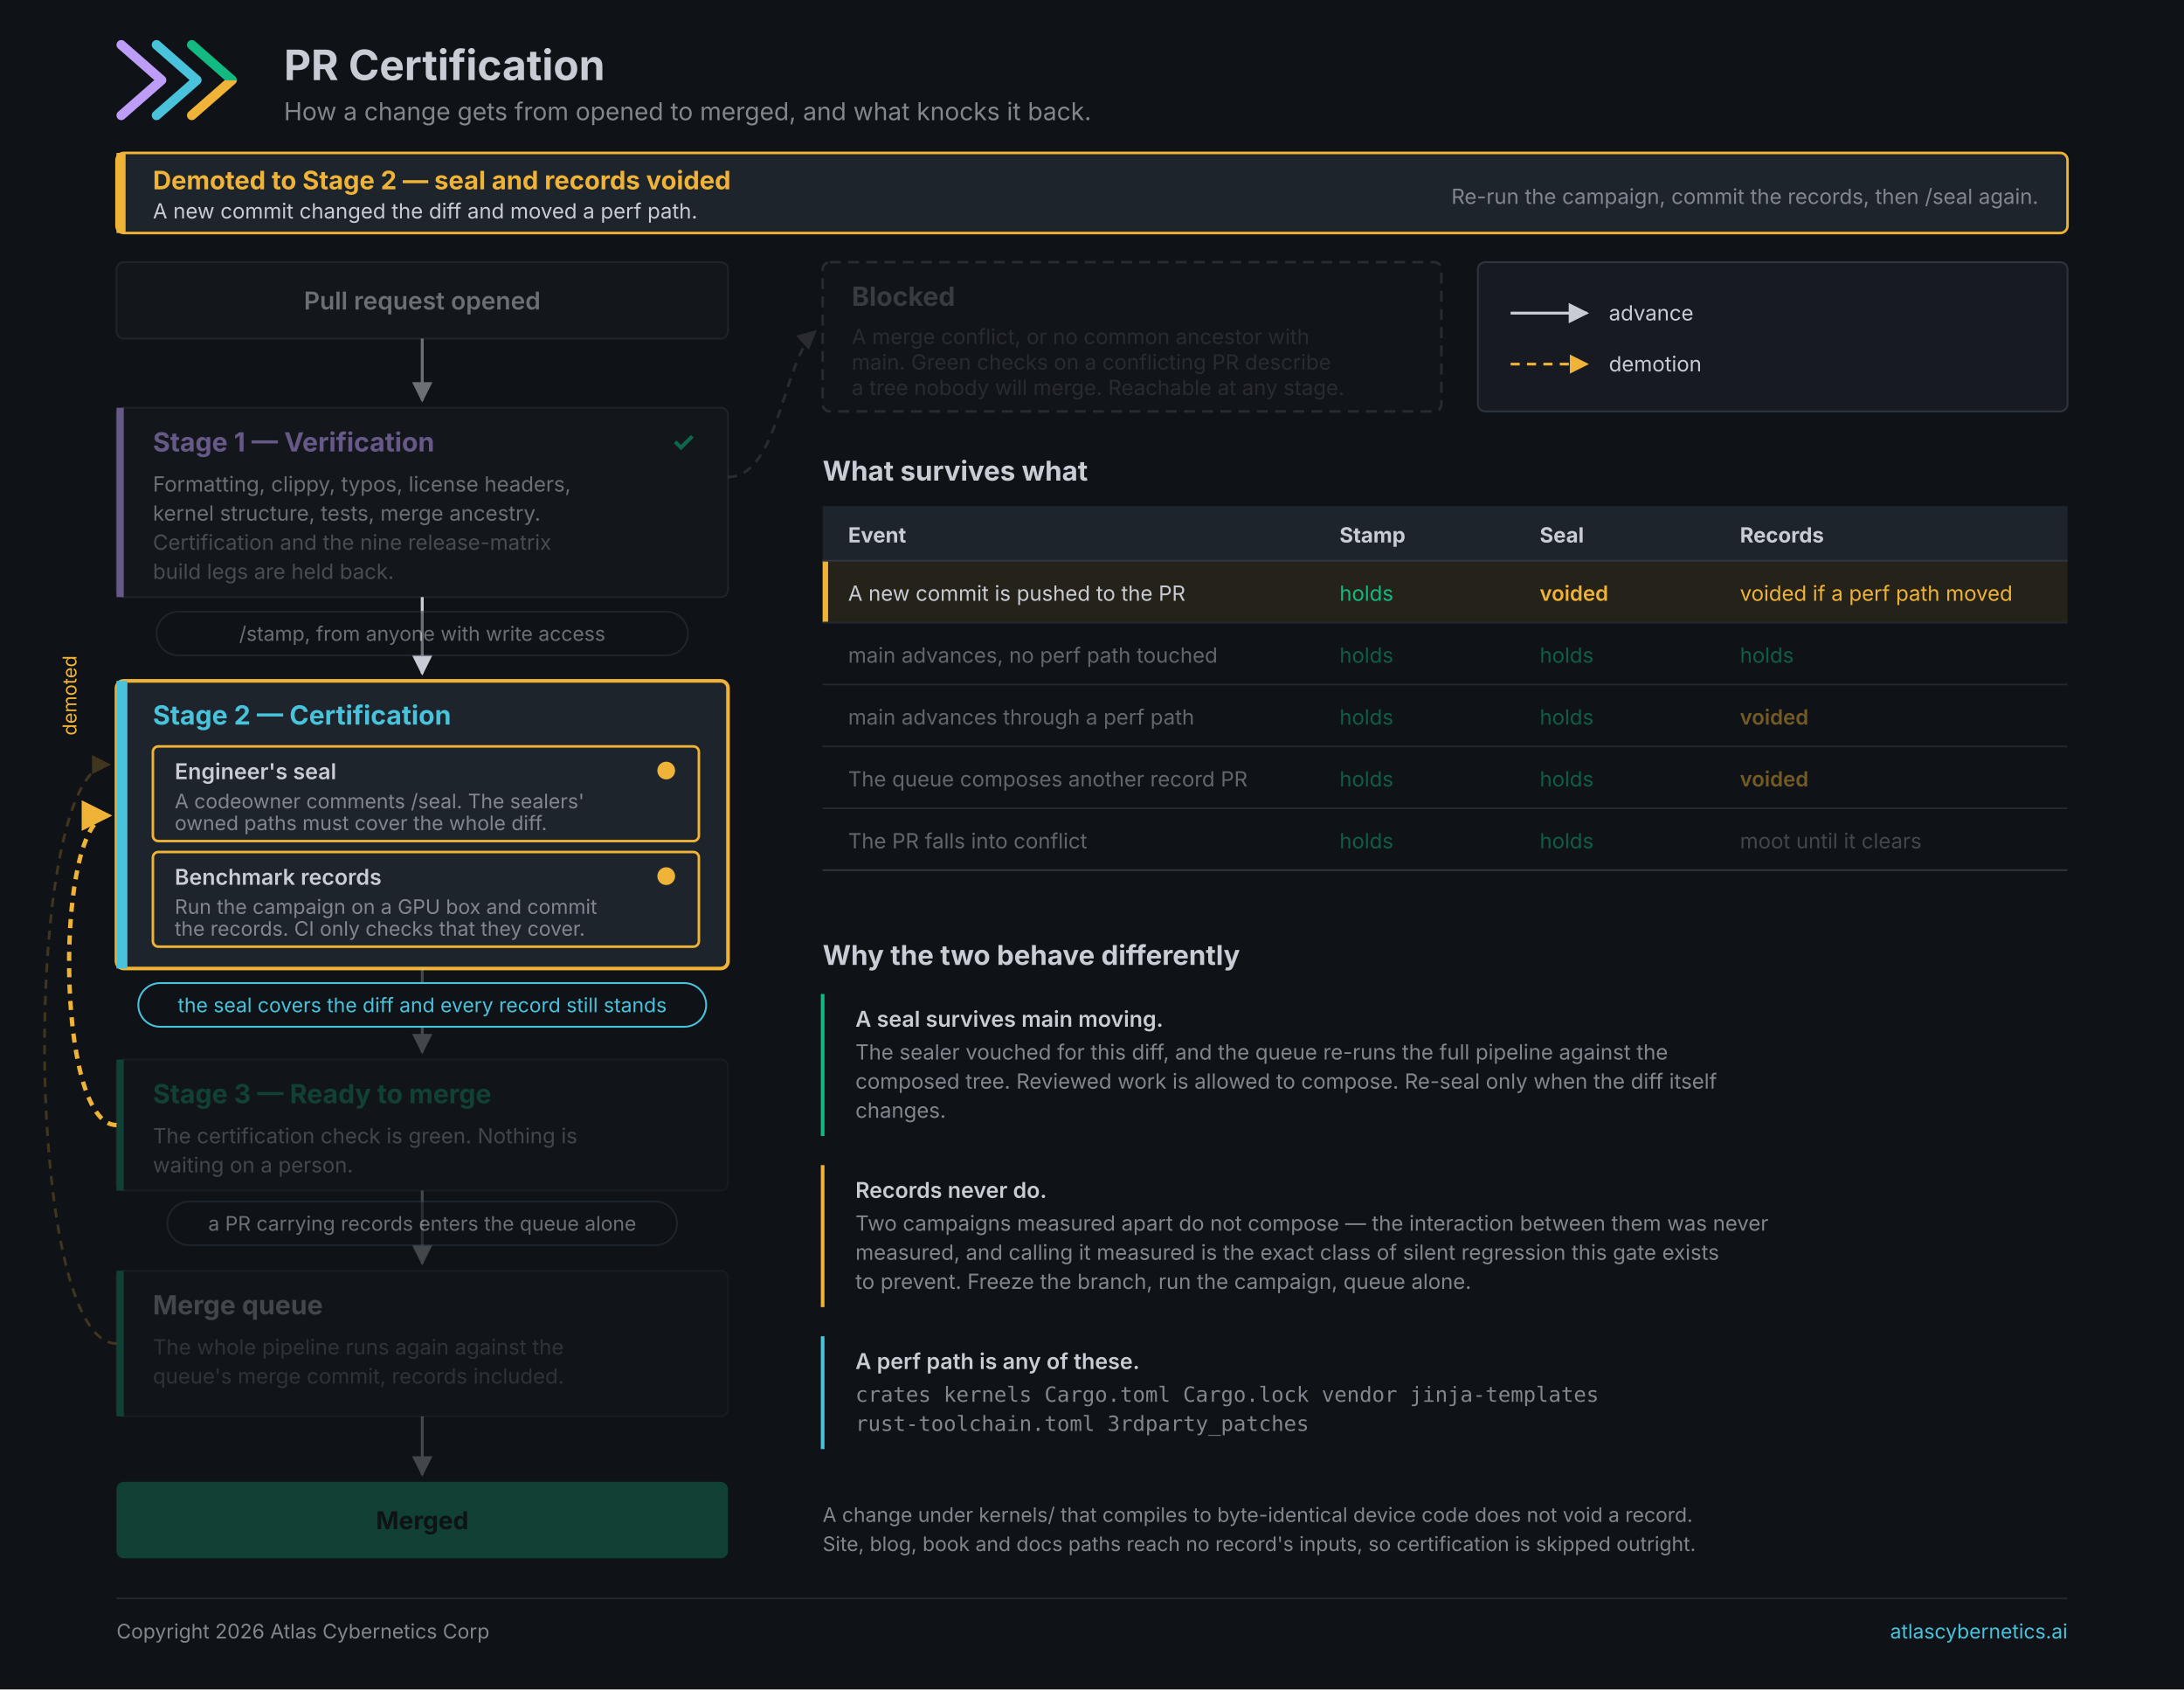
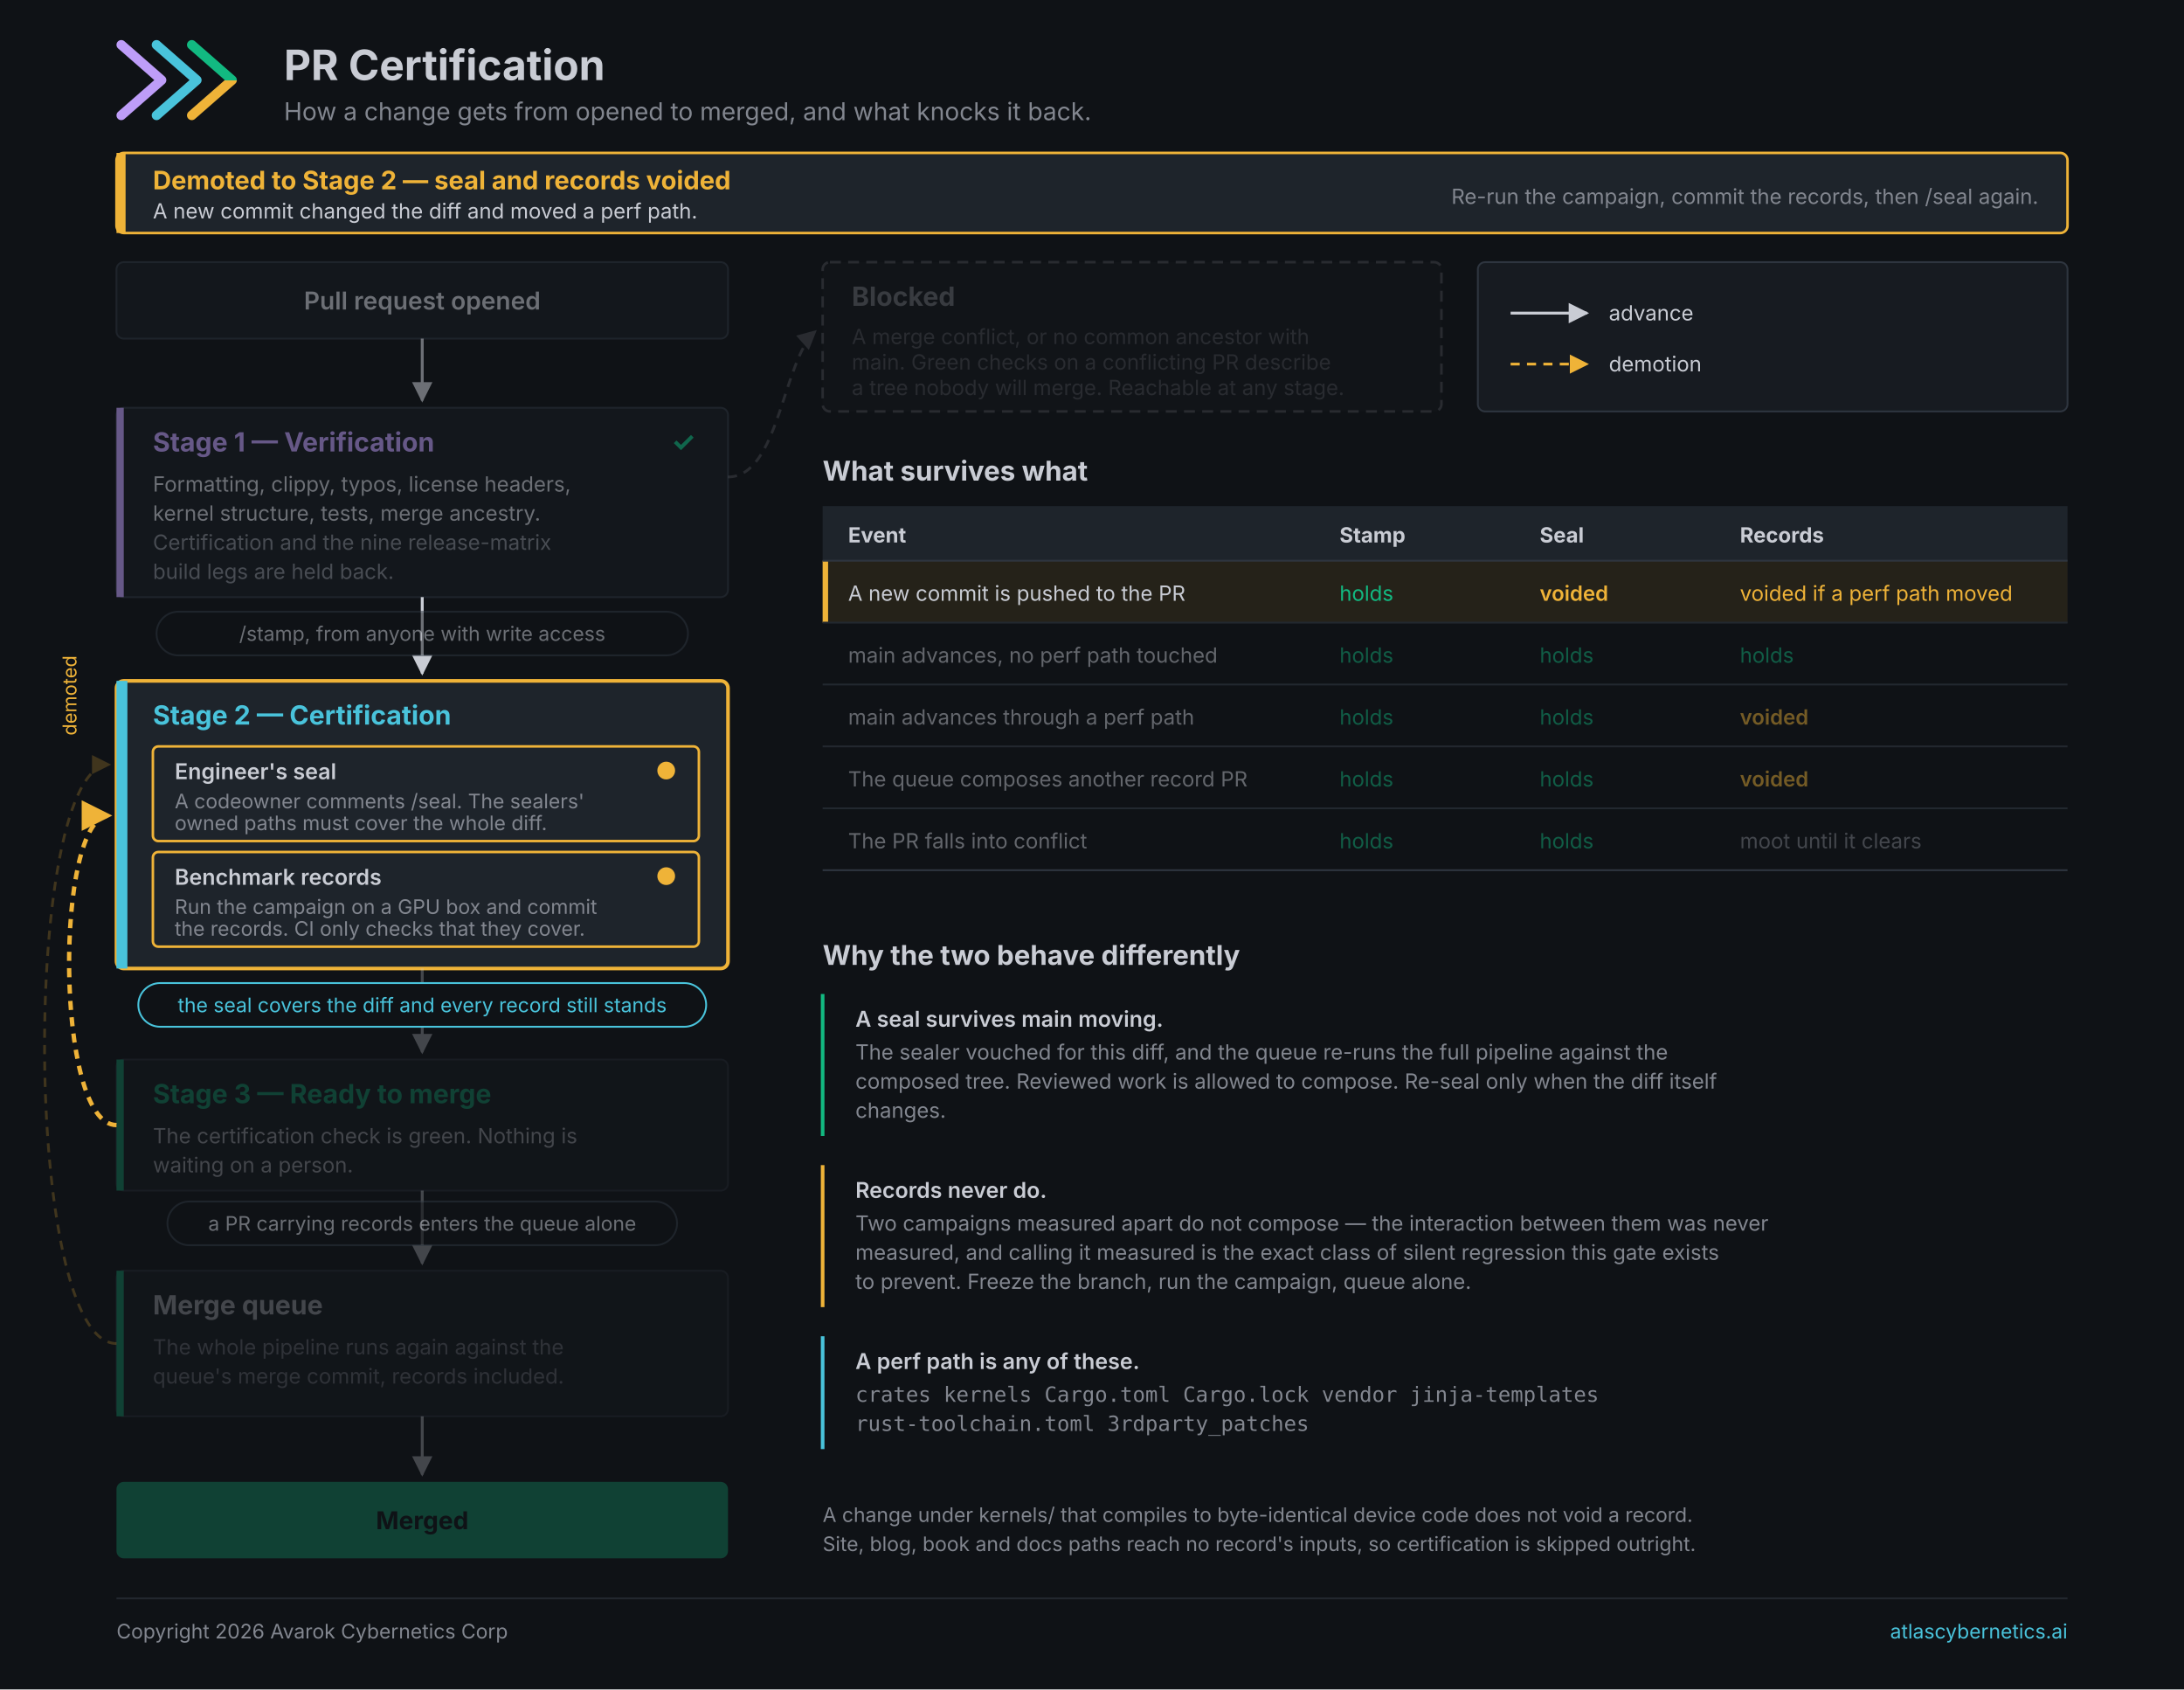
- <svg xmlns="http://www.w3.org/2000/svg" xmlns:xlink="http://www.w3.org/1999/xlink" viewBox="0 0 1200 928" width="1200" height="928" font-family="Inter, ui-sans-serif, system-ui, Segoe UI, Helvetica, Arial, sans-serif" role="img" aria-label="Atlas PR Certification — Demoted to Stage 2 — seal and records voided">
+ <svg xmlns="http://www.w3.org/2000/svg" xmlns:xlink="http://www.w3.org/1999/xlink" viewBox="0 0 1200 928" width="1200" height="928" font-family="Inter, ui-sans-serif, system-ui, Segoe UI, Helvetica, Arial, sans-serif" role="img" aria-label="Avarok PR Certification — Demoted to Stage 2 — seal and records voided">
  <defs>
-     <linearGradient id="atlasGoldCut" x1="0" y1="0" x2="0" y2="1">
+     <linearGradient id="avarokGoldCut" x1="0" y1="0" x2="0" y2="1">
      <stop offset="0.5" stop-color="#12B981" />
      <stop offset="0.5" stop-color="#EFB338" />
    </linearGradient>
    <marker id="tipInk" viewBox="0 0 10 10" refX="9" refY="5" markerWidth="7" markerHeight="7" orient="auto-start-reverse">
      <path d="M 0 0 L 10 5 L 0 10 z" fill="#C9CCD4" />
    </marker>
    <marker id="tipGold" viewBox="0 0 10 10" refX="9" refY="5" markerWidth="7" markerHeight="7" orient="auto-start-reverse">
      <path d="M 0 0 L 10 5 L 0 10 z" fill="#EFB338" />
    </marker>
    <marker id="tipMuted" viewBox="0 0 10 10" refX="9" refY="5" markerWidth="7" markerHeight="7" orient="auto-start-reverse">
      <path d="M 0 0 L 10 5 L 0 10 z" fill="#82868F" />
    </marker>
    <marker id="tipAccent" viewBox="0 0 10 10" refX="9" refY="5" markerWidth="7" markerHeight="7" orient="auto-start-reverse">
      <path d="M 0 0 L 10 5 L 0 10 z" fill="#EFB338" />
    </marker>
  </defs>
  <rect width="1200" height="928" fill="#0F1216" />
  <g transform="translate(64 22) scale(0.06918)">
    <g fill="none" stroke-width="76" stroke-linecap="round" stroke-linejoin="round">
      <path d="M38 38L358 318L38 598" stroke="#BE9DF8" />
      <path d="M318 38L638 318L318 598" stroke="#49C3DB" />
-       <path d="M598 38L918 318L598 598" stroke="url(#atlasGoldCut)" />
+       <path d="M598 38L918 318L598 598" stroke="url(#avarokGoldCut)" />
    </g>
  </g>
  <text x="156" y="44" font-size="23" fill="#C9CCD4" font-weight="650">PR Certification</text>
  <text x="156" y="66" font-size="13.5" fill="#82868F">How a change gets from opened to merged, and what knocks it back.</text>
  <rect x="64" y="84" width="1072" height="44" rx="4" fill="#1E242B" stroke="#EFB338" stroke-width="1.4" />
  <rect x="64" y="84" width="5" height="44" fill="#EFB338" />
  <text x="84" y="104" font-size="14" fill="#EFB338" font-weight="650">Demoted to Stage 2 — seal and records voided</text>
  <text x="84" y="120" font-size="11.5" fill="#C9CCD4">A new commit changed the diff and moved a perf path.</text>
  <text x="1120" y="112" font-size="11.5" fill="#82868F" text-anchor="end">Re-run the campaign, commit the records, then /seal again.</text>
  <g opacity="0.5">
    <rect x="64" y="144" width="336" height="42" rx="4" fill="#171B21" stroke="#2E353F" stroke-width="1" />
    <text x="232" y="170" font-size="13.5" fill="#C9CCD4" font-weight="600" text-anchor="middle">Pull request opened</text>
  </g>
  <path d="M 232 186 L 232 220" stroke="#C9CCD4" stroke-width="1.6" fill="none" marker-end="url(#tipInk)" opacity="0.5" />
  <g opacity="0.5">
    <rect x="64" y="224" width="336" height="104" rx="4" fill="#171B21" stroke="#2E353F" stroke-width="1.0" />
    <rect x="64" y="224" width="4" height="104" fill="#BE9DF8" />
    <text x="84" y="248" font-size="14.5" fill="#BE9DF8" font-weight="650">Stage 1 — Verification</text>
    <text x="84" y="270" font-size="11.5" fill="#C9CCD4">Formatting, clippy, typos, license headers,</text>
    <text x="84" y="286" font-size="11.5" fill="#C9CCD4">kernel structure, tests, merge ancestry.</text>
    <text x="84" y="302" font-size="11.5" fill="#82868F">Certification and the nine release-matrix</text>
    <text x="84" y="318" font-size="11.5" fill="#82868F">build legs are held back.</text>
    <text x="382" y="248" font-size="15" fill="#12B981" font-weight="650" text-anchor="end">✓</text>
  </g>
  <path d="M 232 328 L 232 370" stroke="#C9CCD4" stroke-width="1.6" fill="none" marker-end="url(#tipInk)" opacity="1" />
  <g opacity="0.5">
    <rect x="86.0" y="336" width="292" height="24" rx="12" fill="#0F1216" stroke="#2E353F" stroke-width="1" />
    <text x="232" y="352" font-size="11" fill="#C9CCD4" text-anchor="middle">/stamp, from anyone with write access</text>
  </g>
  <g opacity="1">
    <rect x="64" y="374" width="336" height="158" rx="4" fill="#1E242B" stroke="#EFB338" stroke-width="2.0" />
    <rect x="64" y="374" width="6" height="158" fill="#49C3DB" />
    <text x="84" y="398" font-size="14.5" fill="#49C3DB" font-weight="650">Stage 2 — Certification</text>
  </g>
  <g opacity="1">
    <rect x="84" y="410" width="300" height="52" rx="3" fill="#1E242B" stroke="#EFB338" stroke-width="1.4" />
    <text x="96" y="428" font-size="12" fill="#C9CCD4" font-weight="600">Engineer's seal</text>
    <text x="96" y="444" font-size="11" fill="#82868F">A codeowner comments /seal. The sealers'</text>
    <text x="96" y="456" font-size="11" fill="#82868F">owned paths must cover the whole diff.</text>
    <text x="372" y="428" font-size="13" fill="#EFB338" font-weight="650" text-anchor="end">●</text>
  </g>
  <g opacity="1">
    <rect x="84" y="468" width="300" height="52" rx="3" fill="#1E242B" stroke="#EFB338" stroke-width="1.4" />
    <text x="96" y="486" font-size="12" fill="#C9CCD4" font-weight="600">Benchmark records</text>
    <text x="96" y="502" font-size="11" fill="#82868F">Run the campaign on a GPU box and commit</text>
    <text x="96" y="514" font-size="11" fill="#82868F">the records. CI only checks that they cover.</text>
    <text x="372" y="486" font-size="13" fill="#EFB338" font-weight="650" text-anchor="end">●</text>
  </g>
  <path d="M 232 532 L 232 578" stroke="#C9CCD4" stroke-width="1.6" fill="none" marker-end="url(#tipInk)" opacity="0.28" />
  <g opacity="1">
    <rect x="76.0" y="540" width="312" height="24" rx="12" fill="#0F1216" stroke="#49C3DB" stroke-width="1" />
    <text x="232" y="556" font-size="11" fill="#49C3DB" text-anchor="middle">the seal covers the diff and every record still stands</text>
  </g>
  <g opacity="0.28">
    <rect x="64" y="582" width="336" height="72" rx="4" fill="#171B21" stroke="#2E353F" stroke-width="1.0" />
    <rect x="64" y="582" width="4" height="72" fill="#12B981" />
    <text x="84" y="606" font-size="14.5" fill="#12B981" font-weight="650">Stage 3 — Ready to merge</text>
    <text x="84" y="628" font-size="11.5" fill="#C9CCD4">The certification check is green. Nothing is</text>
    <text x="84" y="644" font-size="11.5" fill="#C9CCD4">waiting on a person.</text>
  </g>
  <path d="M 232 654 L 232 694" stroke="#C9CCD4" stroke-width="1.6" fill="none" marker-end="url(#tipInk)" opacity="0.28" />
  <g opacity="0.5">
    <rect x="92.0" y="660" width="280" height="24" rx="12" fill="#0F1216" stroke="#2E353F" stroke-width="1" />
    <text x="232" y="676" font-size="11" fill="#C9CCD4" text-anchor="middle">a PR carrying records enters the queue alone</text>
  </g>
  <g opacity="0.28">
    <rect x="64" y="698" width="336" height="80" rx="4" fill="#171B21" stroke="#2E353F" stroke-width="1.0" />
    <rect x="64" y="698" width="4" height="80" fill="#12B981" />
    <text x="84" y="722" font-size="14.5" fill="#C9CCD4" font-weight="650">Merge queue</text>
    <text x="84" y="744" font-size="11.5" fill="#82868F">The whole pipeline runs again against the</text>
    <text x="84" y="760" font-size="11.5" fill="#82868F">queue's merge commit, records included.</text>
  </g>
  <path d="M 232 778 L 232 810" stroke="#C9CCD4" stroke-width="1.6" fill="none" marker-end="url(#tipInk)" opacity="0.28" />
  <g opacity="0.28">
    <rect x="64" y="814" width="336" height="42" rx="4" fill="#12B981" />
    <text x="232" y="840" font-size="13.5" fill="#0F1216" font-weight="650" text-anchor="middle">Merged</text>
  </g>
  <path d="M 64 618 C 30 618, 30 448, 60 448" stroke="#EFB338" stroke-width="2.4" fill="none" marker-end="url(#tipGold)" opacity="1" stroke-dasharray="5 4" />
  <path d="M 64 738 C 12 738, 12 420, 60 420" stroke="#EFB338" stroke-width="1.5" fill="none" marker-end="url(#tipGold)" opacity="0.22" stroke-dasharray="5 4" />
  <text x="42" y="404" font-size="10.5" fill="#EFB338" opacity="1" transform="rotate(-90 42 404)">demoted</text>
  <path d="M 400 262 C 428 262, 430 198, 448 182" stroke="#82868F" stroke-width="1.5" fill="none" marker-end="url(#tipMuted)" opacity="0.22" stroke-dasharray="5 4" />
  <g opacity="0.22">
    <rect x="452" y="144" width="340" height="82" rx="4" fill="#171B21" stroke="#82868F" stroke-width="1.4" stroke-dasharray="6 4" />
    <text x="468" y="168" font-size="14.5" fill="#C9CCD4" font-weight="650">Blocked</text>
    <text x="468" y="189" font-size="11.5" fill="#82868F">A merge conflict, or no common ancestor with</text>
    <text x="468" y="203" font-size="11.5" fill="#82868F">main. Green checks on a conflicting PR describe</text>
    <text x="468" y="217" font-size="11.5" fill="#82868F">a tree nobody will merge. Reachable at any stage.</text>
  </g>
  <rect x="812" y="144" width="324" height="82" rx="4" fill="#171B21" stroke="#2E353F" stroke-width="1" />
  <path d="M 830 172 L 872 172" stroke="#C9CCD4" stroke-width="1.6" fill="none" marker-end="url(#tipInk)" opacity="1" />
  <text x="884" y="176" font-size="11.5" fill="#C9CCD4">advance</text>
  <path d="M 830 200 L 872 200" stroke="#EFB338" stroke-width="1.5" fill="none" marker-end="url(#tipGold)" opacity="1" stroke-dasharray="5 4" />
  <text x="884" y="204" font-size="11.5" fill="#C9CCD4">demotion</text>
  <text x="452" y="264" font-size="15" fill="#C9CCD4" font-weight="650">What survives what</text>
  <rect x="452" y="278" width="684" height="30" fill="#1E242B" />
  <rect x="452" y="308" width="684" height="34" fill="#EFB338" opacity="0.10" />
  <rect x="452" y="308" width="3" height="34" fill="#EFB338" />
  <text x="466" y="298" font-size="11.5" fill="#C9CCD4" font-weight="650">Event</text>
  <text x="736" y="298" font-size="11.5" fill="#C9CCD4" font-weight="650">Stamp</text>
  <text x="846" y="298" font-size="11.5" fill="#C9CCD4" font-weight="650">Seal</text>
  <text x="956" y="298" font-size="11.5" fill="#C9CCD4" font-weight="650">Records</text>
  <g opacity="1">
    <text x="466" y="330" font-size="11.5" fill="#C9CCD4">A new commit is pushed to the PR</text>
    <text x="736" y="330" font-size="11.5" fill="#12B981">holds</text>
    <text x="846" y="330" font-size="11.5" fill="#EFB338" font-weight="600">voided</text>
    <text x="956" y="330" font-size="11.5" fill="#EFB338">voided if a perf path moved</text>
  </g>
  <g opacity="0.45">
    <text x="466" y="364" font-size="11.5" fill="#C9CCD4">main advances, no perf path touched</text>
    <text x="736" y="364" font-size="11.5" fill="#12B981">holds</text>
    <text x="846" y="364" font-size="11.5" fill="#12B981">holds</text>
    <text x="956" y="364" font-size="11.5" fill="#12B981">holds</text>
  </g>
  <g opacity="0.45">
    <text x="466" y="398" font-size="11.5" fill="#C9CCD4">main advances through a perf path</text>
    <text x="736" y="398" font-size="11.5" fill="#12B981">holds</text>
    <text x="846" y="398" font-size="11.5" fill="#12B981">holds</text>
    <text x="956" y="398" font-size="11.5" fill="#EFB338" font-weight="600">voided</text>
  </g>
  <g opacity="0.45">
    <text x="466" y="432" font-size="11.5" fill="#C9CCD4">The queue composes another record PR</text>
    <text x="736" y="432" font-size="11.5" fill="#12B981">holds</text>
    <text x="846" y="432" font-size="11.5" fill="#12B981">holds</text>
    <text x="956" y="432" font-size="11.5" fill="#EFB338" font-weight="600">voided</text>
  </g>
  <g opacity="0.45">
    <text x="466" y="466" font-size="11.5" fill="#C9CCD4">The PR falls into conflict</text>
    <text x="736" y="466" font-size="11.5" fill="#12B981">holds</text>
    <text x="846" y="466" font-size="11.5" fill="#12B981">holds</text>
    <text x="956" y="466" font-size="11.5" fill="#82868F">moot until it clears</text>
  </g>
  <line x1="452" y1="308" x2="1136" y2="308" stroke="#2E353F" />
  <line x1="452" y1="342" x2="1136" y2="342" stroke="#22282F" />
  <line x1="452" y1="376" x2="1136" y2="376" stroke="#22282F" />
  <line x1="452" y1="410" x2="1136" y2="410" stroke="#22282F" />
  <line x1="452" y1="444" x2="1136" y2="444" stroke="#22282F" />
  <line x1="452" y1="478" x2="1136" y2="478" stroke="#2E353F" />
  <text x="452" y="530" font-size="15" fill="#C9CCD4" font-weight="650">Why the two behave differently</text>
  <line x1="452" y1="546" x2="452" y2="624" stroke="#12B981" stroke-width="2" />
  <text x="470" y="564" font-size="12" fill="#C9CCD4" font-weight="600">A seal survives main moving.</text>
  <text x="470" y="582" font-size="11.5" fill="#82868F">The sealer vouched for this diff, and the queue re-runs the full pipeline against the</text>
  <text x="470" y="598" font-size="11.5" fill="#82868F">composed tree. Reviewed work is allowed to compose. Re-seal only when the diff itself</text>
  <text x="470" y="614" font-size="11.5" fill="#82868F">changes.</text>
  <line x1="452" y1="640" x2="452" y2="718" stroke="#EFB338" stroke-width="2" />
  <text x="470" y="658" font-size="12" fill="#C9CCD4" font-weight="600">Records never do.</text>
  <text x="470" y="676" font-size="11.5" fill="#82868F">Two campaigns measured apart do not compose — the interaction between them was never</text>
  <text x="470" y="692" font-size="11.5" fill="#82868F">measured, and calling it measured is the exact class of silent regression this gate exists</text>
  <text x="470" y="708" font-size="11.5" fill="#82868F">to prevent. Freeze the branch, run the campaign, queue alone.</text>
  <line x1="452" y1="734" x2="452" y2="796" stroke="#49C3DB" stroke-width="2" />
  <text x="470" y="752" font-size="12" fill="#C9CCD4" font-weight="600">A perf path is any of these.</text>
  <text x="470" y="770" font-size="11.5" fill="#82868F" font-family="ui-mono, ui-monospace, SFMono-Regular, Menlo, monospace">crates  kernels  Cargo.toml  Cargo.lock  vendor  jinja-templates</text>
  <text x="470" y="786" font-size="11.5" fill="#82868F" font-family="ui-mono, ui-monospace, SFMono-Regular, Menlo, monospace">rust-toolchain.toml  3rdparty_patches</text>
  <text x="452" y="836" font-size="11" fill="#82868F">A change under kernels/ that compiles to byte-identical device code does not void a record.</text>
  <text x="452" y="852" font-size="11" fill="#82868F">Site, blog, book and docs paths reach no record's inputs, so certification is skipped outright.</text>
  <line x1="64" y1="878" x2="1136" y2="878" stroke="#22282F" />
-   <text x="64" y="900" font-size="11" fill="#82868F">Copyright 2026 Atlas Cybernetics Corp</text>
+   <text x="64" y="900" font-size="11" fill="#82868F">Copyright 2026 Avarok Cybernetics Corp</text>
  <a href="https://atlascybernetics.ai" xlink:href="https://atlascybernetics.ai" target="_blank" rel="noopener">
    <text x="1136" y="900" font-size="11" fill="#49C3DB" text-anchor="end">atlascybernetics.ai</text>
  </a>
</svg>
